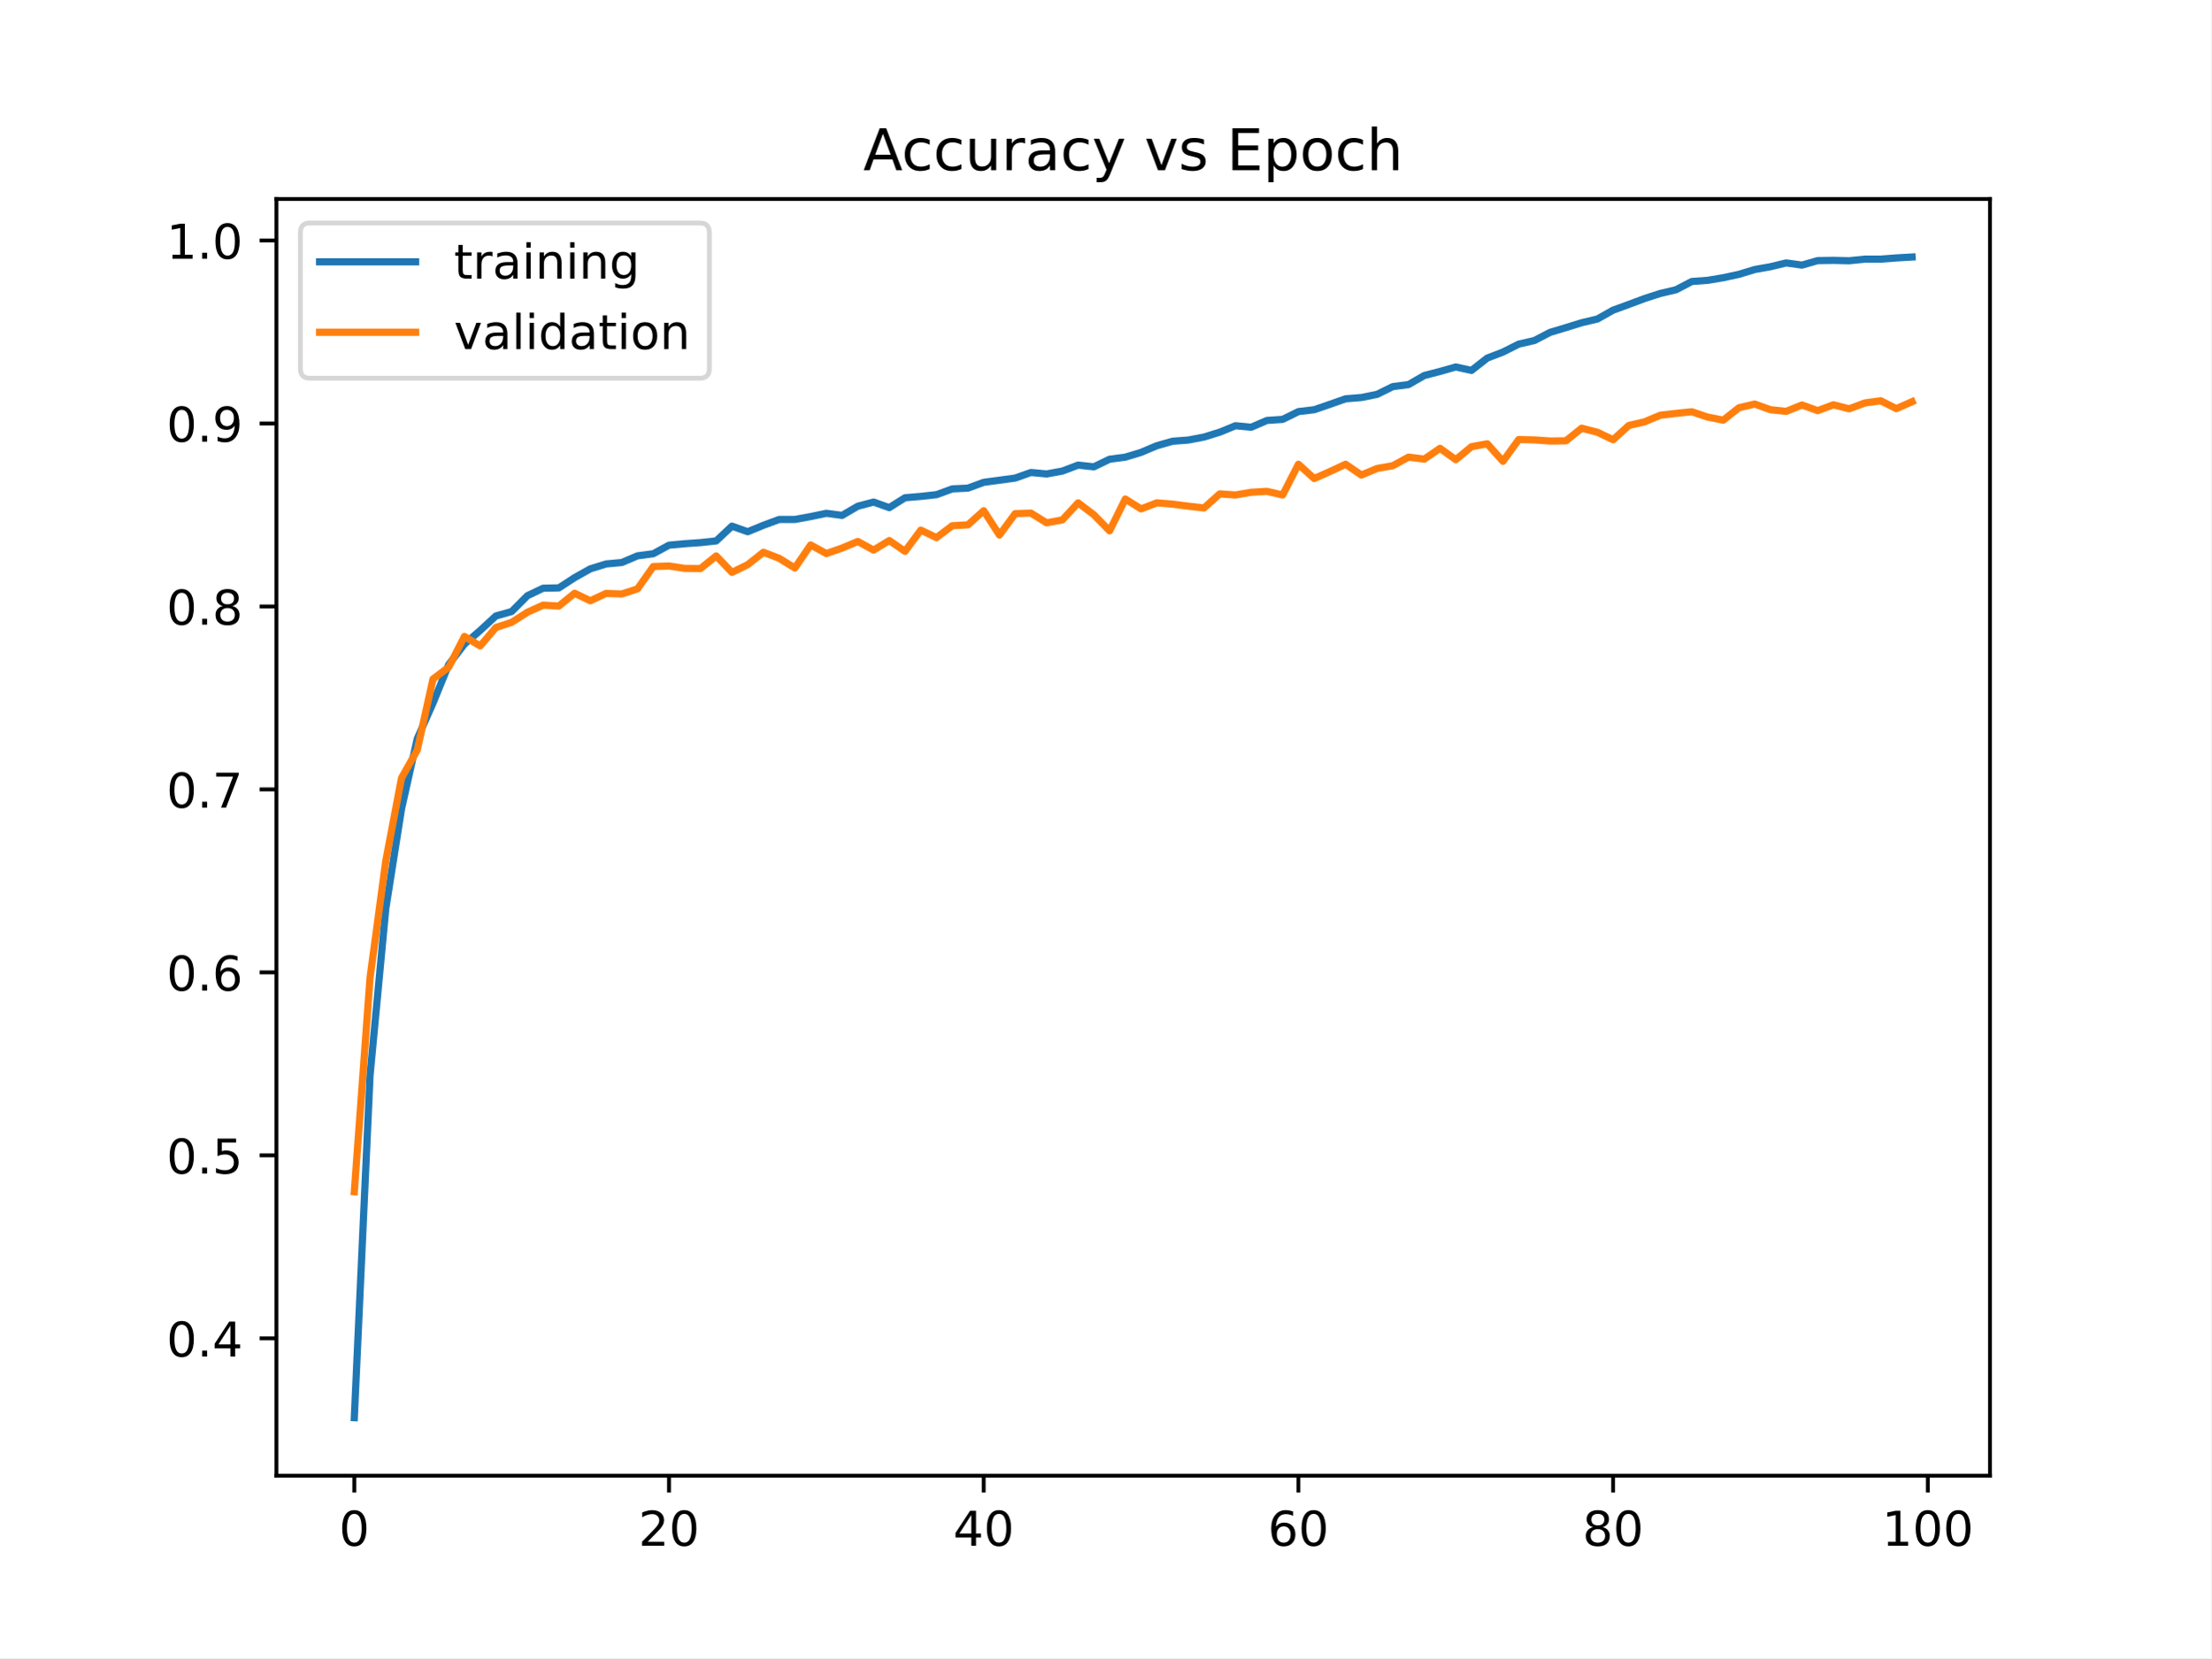
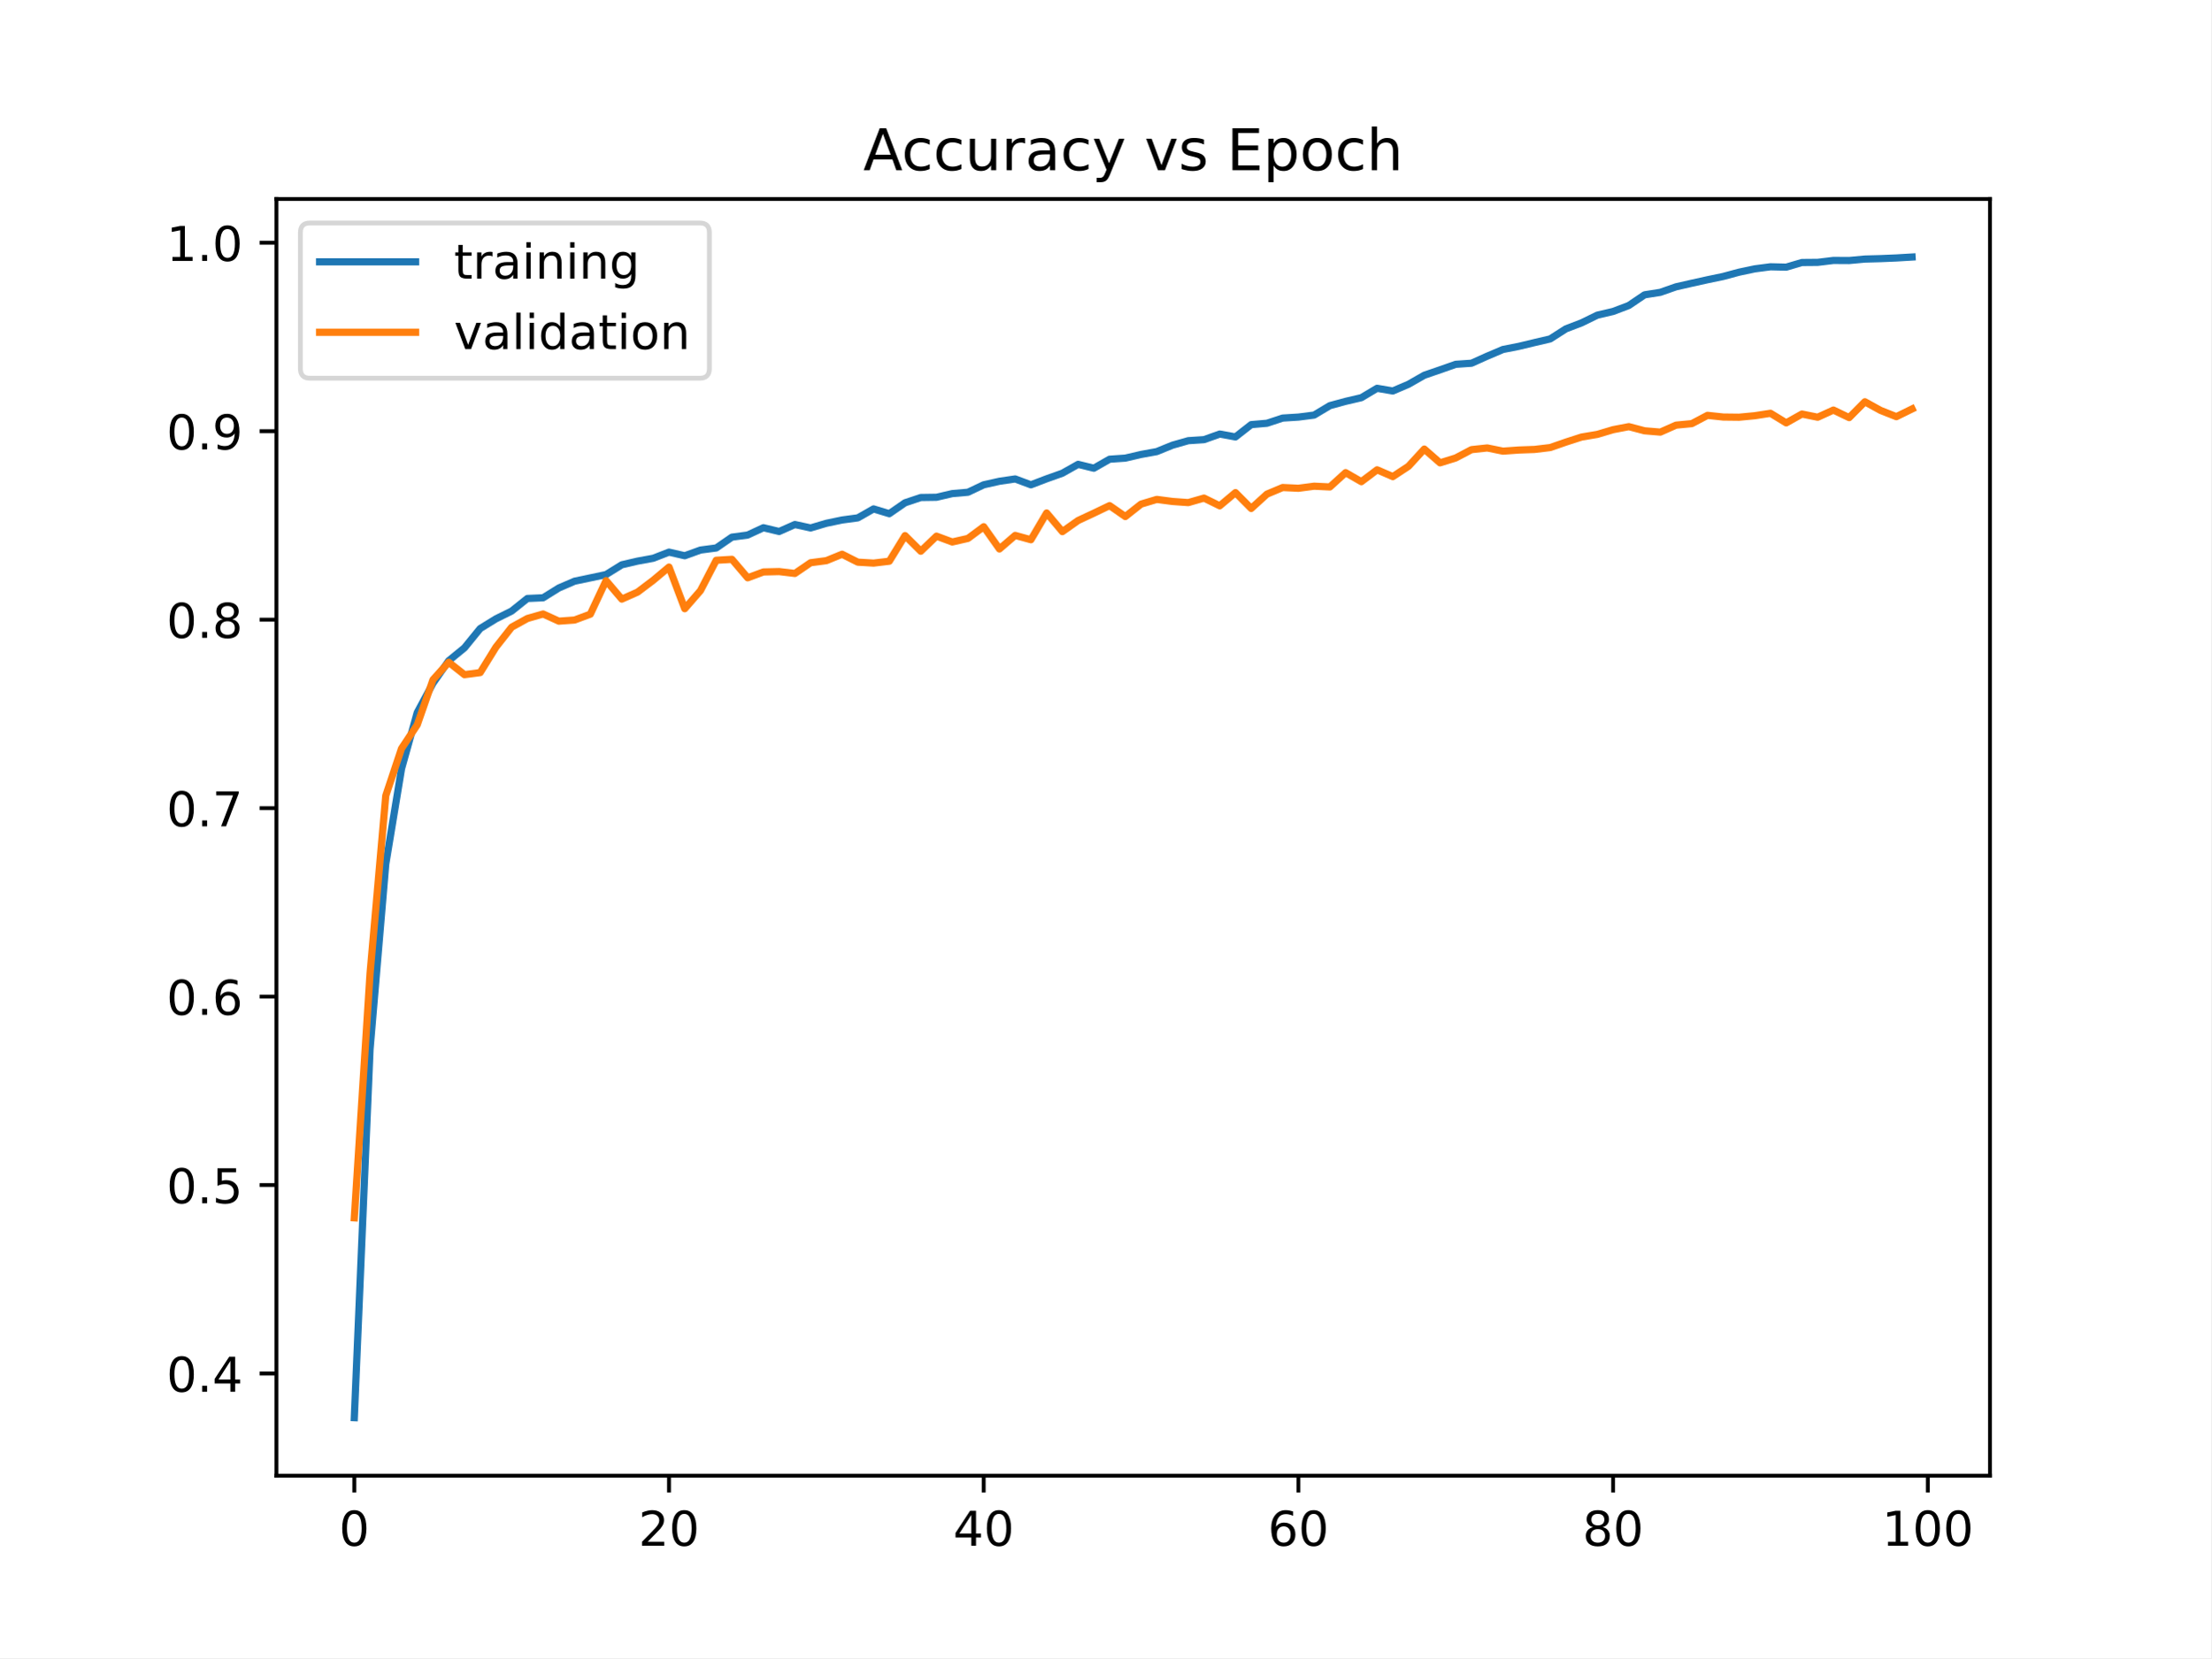
<svg xmlns="http://www.w3.org/2000/svg" xmlns:xlink="http://www.w3.org/1999/xlink" width="460.8pt" height="345.6pt" viewBox="0 0 460.8 345.6" version="1.1">
  <defs>
    <style type="text/css">*{stroke-linejoin: round; stroke-linecap: butt}</style>
  </defs>
  <g id="figure_1">
    <g id="patch_1">
      <path d="M 0 345.6  L 460.8 345.6  L 460.8 0  L 0 0  z " style="fill: #ffffff" />
    </g>
    <g id="axes_1">
      <g id="patch_2">
        <path d="M 57.6 307.584  L 414.72 307.584  L 414.72 41.472  L 57.6 41.472  z " style="fill: #ffffff" />
      </g>
      <g id="matplotlib.axis_1">
        <g id="xtick_1">
          <g id="line2d_1">
            <defs>
-               <path id="m475b057163" d="M 0 0  L 0 3.5  " style="stroke: #000000; stroke-width: 0.8" />
+               <path id="mbd4c600395" d="M 0 0  L 0 3.5  " style="stroke: #000000; stroke-width: 0.8" />
            </defs>
            <g>
-               <use xlink:href="#m475b057163" x="73.833" y="307.584" style="stroke: #000000; stroke-width: 0.8" />
+               <use xlink:href="#mbd4c600395" x="73.833" y="307.584" style="stroke: #000000; stroke-width: 0.8" />
            </g>
          </g>
          <g id="text_1">
            <g transform="translate(70.65148 322.1824)scale(0.1 -0.1)">
              <defs>
                <path id="DejaVuSans-30" d="M 2034 4250  Q 1547 4250 1301 3770  Q 1056 3291 1056 2328  Q 1056 1369 1301 889  Q 1547 409 2034 409  Q 2525 409 2770 889  Q 3016 1369 3016 2328  Q 3016 3291 2770 3770  Q 2525 4250 2034 4250  z M 2034 4750  Q 2819 4750 3233 4129  Q 3647 3509 3647 2328  Q 3647 1150 3233 529  Q 2819 -91 2034 -91  Q 1250 -91 836 529  Q 422 1150 422 2328  Q 422 3509 836 4129  Q 1250 4750 2034 4750  z " transform="scale(0.015625)" />
              </defs>
              <use xlink:href="#DejaVuSans-30" />
            </g>
          </g>
        </g>
        <g id="xtick_2">
          <g id="line2d_2">
            <g>
-               <use xlink:href="#m475b057163" x="139.42" y="307.584" style="stroke: #000000; stroke-width: 0.8" />
+               <use xlink:href="#mbd4c600395" x="139.42" y="307.584" style="stroke: #000000; stroke-width: 0.8" />
            </g>
          </g>
          <g id="text_2">
            <g transform="translate(133.057 322.1824)scale(0.1 -0.1)">
              <defs>
                <path id="DejaVuSans-32" d="M 1228 531  L 3431 531  L 3431 0  L 469 0  L 469 531  Q 828 903 1448 1529  Q 2069 2156 2228 2338  Q 2531 2678 2651 2914  Q 2772 3150 2772 3378  Q 2772 3750 2511 3984  Q 2250 4219 1831 4219  Q 1534 4219 1204 4116  Q 875 4013 500 3803  L 500 4441  Q 881 4594 1212 4672  Q 1544 4750 1819 4750  Q 2544 4750 2975 4387  Q 3406 4025 3406 3419  Q 3406 3131 3298 2873  Q 3191 2616 2906 2266  Q 2828 2175 2409 1742  Q 1991 1309 1228 531  z " transform="scale(0.015625)" />
              </defs>
              <use xlink:href="#DejaVuSans-32" />
              <use xlink:href="#DejaVuSans-30" x="63.623" />
            </g>
          </g>
        </g>
        <g id="xtick_3">
          <g id="line2d_3">
            <g>
-               <use xlink:href="#m475b057163" x="205.006" y="307.584" style="stroke: #000000; stroke-width: 0.8" />
+               <use xlink:href="#mbd4c600395" x="205.006" y="307.584" style="stroke: #000000; stroke-width: 0.8" />
            </g>
          </g>
          <g id="text_3">
            <g transform="translate(198.6438 322.1824)scale(0.1 -0.1)">
              <defs>
                <path id="DejaVuSans-34" d="M 2419 4116  L 825 1625  L 2419 1625  L 2419 4116  z M 2253 4666  L 3047 4666  L 3047 1625  L 3713 1625  L 3713 1100  L 3047 1100  L 3047 0  L 2419 0  L 2419 1100  L 313 1100  L 313 1709  L 2253 4666  z " transform="scale(0.015625)" />
              </defs>
              <use xlink:href="#DejaVuSans-34" />
              <use xlink:href="#DejaVuSans-30" x="63.623" />
            </g>
          </g>
        </g>
        <g id="xtick_4">
          <g id="line2d_4">
            <g>
-               <use xlink:href="#m475b057163" x="270.593" y="307.584" style="stroke: #000000; stroke-width: 0.8" />
+               <use xlink:href="#mbd4c600395" x="270.593" y="307.584" style="stroke: #000000; stroke-width: 0.8" />
            </g>
          </g>
          <g id="text_4">
            <g transform="translate(264.2306 322.1824)scale(0.1 -0.1)">
              <defs>
                <path id="DejaVuSans-36" d="M 2113 2584  Q 1688 2584 1439 2293  Q 1191 2003 1191 1497  Q 1191 994 1439 701  Q 1688 409 2113 409  Q 2538 409 2786 701  Q 3034 994 3034 1497  Q 3034 2003 2786 2293  Q 2538 2584 2113 2584  z M 3366 4563  L 3366 3988  Q 3128 4100 2886 4159  Q 2644 4219 2406 4219  Q 1781 4219 1451 3797  Q 1122 3375 1075 2522  Q 1259 2794 1537 2939  Q 1816 3084 2150 3084  Q 2853 3084 3261 2657  Q 3669 2231 3669 1497  Q 3669 778 3244 343  Q 2819 -91 2113 -91  Q 1303 -91 875 529  Q 447 1150 447 2328  Q 447 3434 972 4092  Q 1497 4750 2381 4750  Q 2619 4750 2861 4703  Q 3103 4656 3366 4563  z " transform="scale(0.015625)" />
              </defs>
              <use xlink:href="#DejaVuSans-36" />
              <use xlink:href="#DejaVuSans-30" x="63.623" />
            </g>
          </g>
        </g>
        <g id="xtick_5">
          <g id="line2d_5">
            <g>
-               <use xlink:href="#m475b057163" x="336.18" y="307.584" style="stroke: #000000; stroke-width: 0.8" />
+               <use xlink:href="#mbd4c600395" x="336.18" y="307.584" style="stroke: #000000; stroke-width: 0.8" />
            </g>
          </g>
          <g id="text_5">
            <g transform="translate(329.8173 322.1824)scale(0.1 -0.1)">
              <defs>
                <path id="DejaVuSans-38" d="M 2034 2216  Q 1584 2216 1326 1975  Q 1069 1734 1069 1313  Q 1069 891 1326 650  Q 1584 409 2034 409  Q 2484 409 2743 651  Q 3003 894 3003 1313  Q 3003 1734 2745 1975  Q 2488 2216 2034 2216  z M 1403 2484  Q 997 2584 770 2862  Q 544 3141 544 3541  Q 544 4100 942 4425  Q 1341 4750 2034 4750  Q 2731 4750 3128 4425  Q 3525 4100 3525 3541  Q 3525 3141 3298 2862  Q 3072 2584 2669 2484  Q 3125 2378 3379 2068  Q 3634 1759 3634 1313  Q 3634 634 3220 271  Q 2806 -91 2034 -91  Q 1263 -91 848 271  Q 434 634 434 1313  Q 434 1759 690 2068  Q 947 2378 1403 2484  z M 1172 3481  Q 1172 3119 1398 2916  Q 1625 2713 2034 2713  Q 2441 2713 2670 2916  Q 2900 3119 2900 3481  Q 2900 3844 2670 4047  Q 2441 4250 2034 4250  Q 1625 4250 1398 4047  Q 1172 3844 1172 3481  z " transform="scale(0.015625)" />
              </defs>
              <use xlink:href="#DejaVuSans-38" />
              <use xlink:href="#DejaVuSans-30" x="63.623" />
            </g>
          </g>
        </g>
        <g id="xtick_6">
          <g id="line2d_6">
            <g>
-               <use xlink:href="#m475b057163" x="401.767" y="307.584" style="stroke: #000000; stroke-width: 0.8" />
+               <use xlink:href="#mbd4c600395" x="401.767" y="307.584" style="stroke: #000000; stroke-width: 0.8" />
            </g>
          </g>
          <g id="text_6">
            <g transform="translate(392.2229 322.1824)scale(0.1 -0.1)">
              <defs>
                <path id="DejaVuSans-31" d="M 794 531  L 1825 531  L 1825 4091  L 703 3866  L 703 4441  L 1819 4666  L 2450 4666  L 2450 531  L 3481 531  L 3481 0  L 794 0  L 794 531  z " transform="scale(0.015625)" />
              </defs>
              <use xlink:href="#DejaVuSans-31" />
              <use xlink:href="#DejaVuSans-30" x="63.623" />
              <use xlink:href="#DejaVuSans-30" x="127.246" />
            </g>
          </g>
        </g>
      </g>
      <g id="matplotlib.axis_2">
        <g id="ytick_1">
          <g id="line2d_7">
            <defs>
-               <path id="m240756d697" d="M 0 0  L -3.5 0  " style="stroke: #000000; stroke-width: 0.8" />
+               <path id="ma1cf1d93d4" d="M 0 0  L -3.5 0  " style="stroke: #000000; stroke-width: 0.8" />
            </defs>
            <g>
-               <use xlink:href="#m240756d697" x="57.6" y="278.954" style="stroke: #000000; stroke-width: 0.8" />
+               <use xlink:href="#ma1cf1d93d4" x="57.6" y="286.286" style="stroke: #000000; stroke-width: 0.8" />
            </g>
          </g>
          <g id="text_7">
-             <g transform="translate(34.69687 282.7537)scale(0.1 -0.1)">
+             <g transform="translate(34.69687 290.085)scale(0.1 -0.1)">
              <defs>
                <path id="DejaVuSans-2e" d="M 684 794  L 1344 794  L 1344 0  L 684 0  L 684 794  z " transform="scale(0.015625)" />
              </defs>
              <use xlink:href="#DejaVuSans-30" />
              <use xlink:href="#DejaVuSans-2e" x="63.623" />
              <use xlink:href="#DejaVuSans-34" x="95.41" />
            </g>
          </g>
        </g>
        <g id="ytick_2">
          <g id="line2d_8">
            <g>
-               <use xlink:href="#m240756d697" x="57.6" y="240.815" style="stroke: #000000; stroke-width: 0.8" />
+               <use xlink:href="#ma1cf1d93d4" x="57.6" y="247.002" style="stroke: #000000; stroke-width: 0.8" />
            </g>
          </g>
          <g id="text_8">
-             <g transform="translate(34.69687 244.614)scale(0.1 -0.1)">
+             <g transform="translate(34.69687 250.8011)scale(0.1 -0.1)">
              <defs>
                <path id="DejaVuSans-35" d="M 691 4666  L 3169 4666  L 3169 4134  L 1269 4134  L 1269 2991  Q 1406 3038 1543 3061  Q 1681 3084 1819 3084  Q 2600 3084 3056 2656  Q 3513 2228 3513 1497  Q 3513 744 3044 326  Q 2575 -91 1722 -91  Q 1428 -91 1123 -41  Q 819 9 494 109  L 494 744  Q 775 591 1075 516  Q 1375 441 1709 441  Q 2250 441 2565 725  Q 2881 1009 2881 1497  Q 2881 1984 2565 2268  Q 2250 2553 1709 2553  Q 1456 2553 1204 2497  Q 953 2441 691 2322  L 691 4666  z " transform="scale(0.015625)" />
              </defs>
              <use xlink:href="#DejaVuSans-30" />
              <use xlink:href="#DejaVuSans-2e" x="63.623" />
              <use xlink:href="#DejaVuSans-35" x="95.41" />
            </g>
          </g>
        </g>
        <g id="ytick_3">
          <g id="line2d_9">
            <g>
-               <use xlink:href="#m240756d697" x="57.6" y="202.675" style="stroke: #000000; stroke-width: 0.8" />
+               <use xlink:href="#ma1cf1d93d4" x="57.6" y="207.718" style="stroke: #000000; stroke-width: 0.8" />
            </g>
          </g>
          <g id="text_9">
-             <g transform="translate(34.69687 206.4743)scale(0.1 -0.1)">
+             <g transform="translate(34.69687 211.5172)scale(0.1 -0.1)">
              <use xlink:href="#DejaVuSans-30" />
              <use xlink:href="#DejaVuSans-2e" x="63.623" />
              <use xlink:href="#DejaVuSans-36" x="95.41" />
            </g>
          </g>
        </g>
        <g id="ytick_4">
          <g id="line2d_10">
            <g>
-               <use xlink:href="#m240756d697" x="57.6" y="164.535" style="stroke: #000000; stroke-width: 0.8" />
+               <use xlink:href="#ma1cf1d93d4" x="57.6" y="168.434" style="stroke: #000000; stroke-width: 0.8" />
            </g>
          </g>
          <g id="text_10">
-             <g transform="translate(34.69687 168.3346)scale(0.1 -0.1)">
+             <g transform="translate(34.69687 172.2333)scale(0.1 -0.1)">
              <defs>
                <path id="DejaVuSans-37" d="M 525 4666  L 3525 4666  L 3525 4397  L 1831 0  L 1172 0  L 2766 4134  L 525 4134  L 525 4666  z " transform="scale(0.015625)" />
              </defs>
              <use xlink:href="#DejaVuSans-30" />
              <use xlink:href="#DejaVuSans-2e" x="63.623" />
              <use xlink:href="#DejaVuSans-37" x="95.41" />
            </g>
          </g>
        </g>
        <g id="ytick_5">
          <g id="line2d_11">
            <g>
-               <use xlink:href="#m240756d697" x="57.6" y="126.396" style="stroke: #000000; stroke-width: 0.8" />
+               <use xlink:href="#ma1cf1d93d4" x="57.6" y="129.15" style="stroke: #000000; stroke-width: 0.8" />
            </g>
          </g>
          <g id="text_11">
-             <g transform="translate(34.69687 130.1949)scale(0.1 -0.1)">
+             <g transform="translate(34.69687 132.9494)scale(0.1 -0.1)">
              <use xlink:href="#DejaVuSans-30" />
              <use xlink:href="#DejaVuSans-2e" x="63.623" />
              <use xlink:href="#DejaVuSans-38" x="95.41" />
            </g>
          </g>
        </g>
        <g id="ytick_6">
          <g id="line2d_12">
            <g>
-               <use xlink:href="#m240756d697" x="57.6" y="88.256" style="stroke: #000000; stroke-width: 0.8" />
+               <use xlink:href="#ma1cf1d93d4" x="57.6" y="89.866" style="stroke: #000000; stroke-width: 0.8" />
            </g>
          </g>
          <g id="text_12">
-             <g transform="translate(34.69687 92.05526)scale(0.1 -0.1)">
+             <g transform="translate(34.69687 93.66553)scale(0.1 -0.1)">
              <defs>
                <path id="DejaVuSans-39" d="M 703 97  L 703 672  Q 941 559 1184 500  Q 1428 441 1663 441  Q 2288 441 2617 861  Q 2947 1281 2994 2138  Q 2813 1869 2534 1725  Q 2256 1581 1919 1581  Q 1219 1581 811 2004  Q 403 2428 403 3163  Q 403 3881 828 4315  Q 1253 4750 1959 4750  Q 2769 4750 3195 4129  Q 3622 3509 3622 2328  Q 3622 1225 3098 567  Q 2575 -91 1691 -91  Q 1453 -91 1209 -44  Q 966 3 703 97  z M 1959 2075  Q 2384 2075 2632 2365  Q 2881 2656 2881 3163  Q 2881 3666 2632 3958  Q 2384 4250 1959 4250  Q 1534 4250 1286 3958  Q 1038 3666 1038 3163  Q 1038 2656 1286 2365  Q 1534 2075 1959 2075  z " transform="scale(0.015625)" />
              </defs>
              <use xlink:href="#DejaVuSans-30" />
              <use xlink:href="#DejaVuSans-2e" x="63.623" />
              <use xlink:href="#DejaVuSans-39" x="95.41" />
            </g>
          </g>
        </g>
        <g id="ytick_7">
          <g id="line2d_13">
            <g>
-               <use xlink:href="#m240756d697" x="57.6" y="50.116" style="stroke: #000000; stroke-width: 0.8" />
+               <use xlink:href="#ma1cf1d93d4" x="57.6" y="50.582" style="stroke: #000000; stroke-width: 0.8" />
            </g>
          </g>
          <g id="text_13">
-             <g transform="translate(34.69687 53.91558)scale(0.1 -0.1)">
+             <g transform="translate(34.69687 54.38164)scale(0.1 -0.1)">
              <use xlink:href="#DejaVuSans-31" />
              <use xlink:href="#DejaVuSans-2e" x="63.623" />
              <use xlink:href="#DejaVuSans-30" x="95.41" />
            </g>
          </g>
        </g>
      </g>
      <g id="line2d_14">
-         <path d="M 73.833 295.488  L 77.112 224.148  L 80.391 189.422  L 83.671 168.597  L 86.95 153.98  L 90.229 146.562  L 93.509 138.505  L 96.788 134.252  L 100.067 131.402  L 103.347 128.379  L 106.626 127.464  L 109.905 124.165  L 113.185 122.601  L 116.464 122.534  L 119.743 120.398  L 123.023 118.558  L 126.302 117.547  L 129.581 117.242  L 132.861 115.85  L 136.14 115.411  L 139.42 113.628  L 142.699 113.323  L 145.978 113.095  L 149.258 112.742  L 152.537 109.662  L 155.816 110.825  L 159.096 109.481  L 162.375 108.27  L 165.654 108.27  L 168.934 107.669  L 172.213 106.983  L 175.492 107.421  L 178.772 105.505  L 182.051 104.647  L 185.33 105.8  L 188.61 103.741  L 191.889 103.464  L 195.168 103.102  L 198.448 101.901  L 201.727 101.738  L 205.006 100.527  L 208.286 100.089  L 211.565 99.641  L 214.844 98.477  L 218.124 98.783  L 221.403 98.182  L 224.682 96.942  L 227.962 97.295  L 231.241 95.712  L 234.52 95.283  L 237.8 94.282  L 241.079 92.9  L 244.358 91.965  L 247.638 91.717  L 250.917 91.088  L 254.196 90.077  L 257.476 88.733  L 260.755 89.047  L 264.034 87.627  L 267.314 87.407  L 270.593 85.786  L 273.872 85.396  L 277.152 84.27  L 280.431 83.117  L 283.71 82.85  L 286.99 82.192  L 290.269 80.58  L 293.548 80.151  L 296.828 78.263  L 300.107 77.415  L 303.386 76.48  L 306.666 77.205  L 309.945 74.631  L 313.224 73.372  L 316.504 71.722  L 319.783 70.969  L 323.062 69.262  L 326.342 68.28  L 329.621 67.26  L 332.9 66.488  L 336.18 64.638  L 339.459 63.446  L 342.739 62.216  L 346.018 61.158  L 349.297 60.385  L 352.577 58.669  L 355.856 58.431  L 359.135 57.878  L 362.415 57.172  L 365.694 56.171  L 368.973 55.589  L 372.253 54.798  L 375.532 55.256  L 378.811 54.312  L 382.091 54.264  L 385.37 54.34  L 388.649 54.007  L 391.929 54.007  L 395.208 53.759  L 398.487 53.568  " clip-path="url(#p90b76824ec)" style="fill: none; stroke: #1f77b4; stroke-width: 1.5; stroke-linecap: square" />
+         <path d="M 73.833 295.488  L 77.112 218.698  L 80.391 180.101  L 83.671 160.253  L 86.95 148.507  L 90.229 142.409  L 93.509 137.714  L 96.788 135.033  L 100.067 131.006  L 103.347 128.983  L 106.626 127.363  L 109.905 124.741  L 113.185 124.593  L 116.464 122.551  L 119.743 121.136  L 123.023 120.449  L 126.302 119.752  L 129.581 117.719  L 132.861 116.953  L 136.14 116.353  L 139.42 115.077  L 142.699 115.833  L 145.978 114.645  L 149.258 114.213  L 152.537 111.954  L 155.816 111.512  L 159.096 109.989  L 162.375 110.775  L 165.654 109.322  L 168.934 110.039  L 172.213 109.066  L 175.492 108.379  L 178.772 107.937  L 182.051 106.071  L 185.33 107.063  L 188.61 104.794  L 191.889 103.694  L 195.168 103.645  L 198.448 102.879  L 201.727 102.594  L 205.006 101.043  L 208.286 100.306  L 211.565 99.825  L 214.844 101.043  L 218.124 99.795  L 221.403 98.627  L 224.682 96.78  L 227.962 97.586  L 231.241 95.71  L 234.52 95.484  L 237.8 94.718  L 241.079 94.119  L 244.358 92.783  L 247.638 91.85  L 250.917 91.634  L 254.196 90.465  L 257.476 91.064  L 260.755 88.501  L 264.034 88.216  L 267.314 87.136  L 270.593 86.93  L 273.872 86.508  L 277.152 84.543  L 280.431 83.65  L 283.71 82.884  L 286.99 80.929  L 290.269 81.489  L 293.548 80.085  L 296.828 78.209  L 300.107 77.079  L 303.386 75.93  L 306.666 75.704  L 309.945 74.231  L 313.224 72.837  L 316.504 72.189  L 319.783 71.403  L 323.062 70.637  L 326.342 68.535  L 329.621 67.278  L 332.9 65.677  L 336.18 64.911  L 339.459 63.664  L 342.739 61.444  L 346.018 60.924  L 349.297 59.775  L 352.577 59.028  L 355.856 58.302  L 359.135 57.614  L 362.415 56.73  L 365.694 56.033  L 368.973 55.601  L 372.253 55.68  L 375.532 54.707  L 378.811 54.678  L 382.091 54.275  L 385.37 54.295  L 388.649 53.99  L 391.929 53.902  L 395.208 53.764  L 398.487 53.568  " clip-path="url(#pad51f21f8f)" style="fill: none; stroke: #1f77b4; stroke-width: 1.5; stroke-linecap: square" />
      </g>
      <g id="line2d_15">
-         <path d="M 73.833 248.405  L 77.112 203.781  L 80.391 179.448  L 83.671 162.171  L 86.95 156.335  L 90.229 141.537  L 93.509 139.058  L 96.788 132.651  L 100.067 134.634  L 103.347 130.782  L 106.626 129.714  L 109.905 127.616  L 113.185 126.129  L 116.464 126.319  L 119.743 123.65  L 123.023 125.213  L 126.302 123.688  L 129.581 123.802  L 132.861 122.734  L 136.14 118.081  L 139.42 117.967  L 142.699 118.463  L 145.978 118.501  L 149.258 115.869  L 152.537 119.302  L 155.816 117.7  L 159.096 115.106  L 162.375 116.365  L 165.654 118.386  L 168.934 113.581  L 172.213 115.373  L 175.492 114.229  L 178.772 112.856  L 182.051 114.649  L 185.33 112.665  L 188.61 114.916  L 191.889 110.491  L 195.168 112.055  L 198.448 109.576  L 201.727 109.385  L 205.006 106.449  L 208.286 111.521  L 211.565 107.059  L 214.844 106.944  L 218.124 108.966  L 221.403 108.356  L 224.682 104.809  L 227.962 107.288  L 231.241 110.644  L 234.52 104.008  L 237.8 106.067  L 241.079 104.809  L 244.358 105.076  L 247.638 105.495  L 250.917 105.877  L 254.196 102.94  L 257.476 103.169  L 260.755 102.597  L 264.034 102.406  L 267.314 103.169  L 270.593 96.761  L 273.872 99.736  L 277.152 98.287  L 280.431 96.761  L 283.71 99.011  L 286.99 97.638  L 290.269 97.066  L 293.548 95.274  L 296.828 95.693  L 300.107 93.443  L 303.386 95.808  L 306.666 93.1  L 309.945 92.49  L 313.224 96.151  L 316.504 91.612  L 319.783 91.689  L 323.062 91.917  L 326.342 91.879  L 329.621 89.248  L 332.9 90.087  L 336.18 91.65  L 339.459 88.676  L 342.739 87.913  L 346.018 86.54  L 349.297 86.158  L 352.577 85.815  L 355.856 86.921  L 359.135 87.57  L 362.415 84.976  L 365.694 84.213  L 368.973 85.396  L 372.253 85.739  L 375.532 84.404  L 378.811 85.586  L 382.091 84.366  L 385.37 85.205  L 388.649 83.984  L 391.929 83.527  L 395.208 85.167  L 398.487 83.717  " clip-path="url(#p90b76824ec)" style="fill: none; stroke: #ff7f0e; stroke-width: 1.5; stroke-linecap: square" />
+         <path d="M 73.833 253.837  L 77.112 202.925  L 80.391 165.841  L 83.671 156.02  L 86.95 151.071  L 90.229 141.682  L 93.509 138.028  L 96.788 140.621  L 100.067 140.189  L 103.347 134.886  L 106.626 130.722  L 109.905 128.914  L 113.185 127.972  L 116.464 129.464  L 119.743 129.229  L 123.023 128.011  L 126.302 121.018  L 129.581 124.868  L 132.861 123.415  L 136.14 120.94  L 139.42 118.19  L 142.699 126.872  L 145.978 123.1  L 149.258 116.776  L 152.537 116.579  L 155.816 120.429  L 159.096 119.211  L 162.375 119.133  L 165.654 119.526  L 168.934 117.286  L 172.213 116.854  L 175.492 115.519  L 178.772 117.169  L 182.051 117.365  L 185.33 116.972  L 188.61 111.63  L 191.889 114.89  L 195.168 111.747  L 198.448 112.965  L 201.727 112.219  L 205.006 109.783  L 208.286 114.419  L 211.565 111.59  L 214.844 112.494  L 218.124 106.916  L 221.403 110.805  L 224.682 108.487  L 227.962 106.955  L 231.241 105.383  L 234.52 107.662  L 237.8 105.069  L 241.079 104.087  L 244.358 104.519  L 247.638 104.755  L 250.917 103.812  L 254.196 105.423  L 257.476 102.673  L 260.755 105.973  L 264.034 102.987  L 267.314 101.612  L 270.593 101.769  L 273.872 101.337  L 277.152 101.494  L 280.431 98.509  L 283.71 100.394  L 286.99 97.92  L 290.269 99.334  L 293.548 97.173  L 296.828 93.598  L 300.107 96.466  L 303.386 95.445  L 306.666 93.716  L 309.945 93.363  L 313.224 94.03  L 316.504 93.795  L 319.783 93.677  L 323.062 93.284  L 326.342 92.145  L 329.621 91.084  L 332.9 90.534  L 336.18 89.552  L 339.459 88.923  L 342.739 89.788  L 346.018 90.063  L 349.297 88.609  L 352.577 88.295  L 355.856 86.566  L 359.135 86.92  L 362.415 86.959  L 365.694 86.645  L 368.973 86.134  L 372.253 88.138  L 375.532 86.291  L 378.811 86.959  L 382.091 85.467  L 385.37 87.038  L 388.649 83.738  L 391.929 85.545  L 395.208 86.841  L 398.487 85.231  " clip-path="url(#pad51f21f8f)" style="fill: none; stroke: #ff7f0e; stroke-width: 1.5; stroke-linecap: square" />
      </g>
      <g id="patch_3">
        <path d="M 57.6 307.584  L 57.6 41.472  " style="fill: none; stroke: #000000; stroke-width: 0.8; stroke-linejoin: miter; stroke-linecap: square" />
      </g>
      <g id="patch_4">
        <path d="M 414.72 307.584  L 414.72 41.472  " style="fill: none; stroke: #000000; stroke-width: 0.8; stroke-linejoin: miter; stroke-linecap: square" />
      </g>
      <g id="patch_5">
        <path d="M 57.6 307.584  L 414.72 307.584  " style="fill: none; stroke: #000000; stroke-width: 0.8; stroke-linejoin: miter; stroke-linecap: square" />
      </g>
      <g id="patch_6">
        <path d="M 57.6 41.472  L 414.72 41.472  " style="fill: none; stroke: #000000; stroke-width: 0.8; stroke-linejoin: miter; stroke-linecap: square" />
      </g>
      <g id="text_14">
        <g transform="translate(179.9025 35.472)scale(0.12 -0.12)">
          <defs>
            <path id="DejaVuSans-41" d="M 2188 4044  L 1331 1722  L 3047 1722  L 2188 4044  z M 1831 4666  L 2547 4666  L 4325 0  L 3669 0  L 3244 1197  L 1141 1197  L 716 0  L 50 0  L 1831 4666  z " transform="scale(0.015625)" />
            <path id="DejaVuSans-63" d="M 3122 3366  L 3122 2828  Q 2878 2963 2633 3030  Q 2388 3097 2138 3097  Q 1578 3097 1268 2742  Q 959 2388 959 1747  Q 959 1106 1268 751  Q 1578 397 2138 397  Q 2388 397 2633 464  Q 2878 531 3122 666  L 3122 134  Q 2881 22 2623 -34  Q 2366 -91 2075 -91  Q 1284 -91 818 406  Q 353 903 353 1747  Q 353 2603 823 3093  Q 1294 3584 2113 3584  Q 2378 3584 2631 3529  Q 2884 3475 3122 3366  z " transform="scale(0.015625)" />
            <path id="DejaVuSans-75" d="M 544 1381  L 544 3500  L 1119 3500  L 1119 1403  Q 1119 906 1312 657  Q 1506 409 1894 409  Q 2359 409 2629 706  Q 2900 1003 2900 1516  L 2900 3500  L 3475 3500  L 3475 0  L 2900 0  L 2900 538  Q 2691 219 2414 64  Q 2138 -91 1772 -91  Q 1169 -91 856 284  Q 544 659 544 1381  z M 1991 3584  L 1991 3584  z " transform="scale(0.015625)" />
            <path id="DejaVuSans-72" d="M 2631 2963  Q 2534 3019 2420 3045  Q 2306 3072 2169 3072  Q 1681 3072 1420 2755  Q 1159 2438 1159 1844  L 1159 0  L 581 0  L 581 3500  L 1159 3500  L 1159 2956  Q 1341 3275 1631 3429  Q 1922 3584 2338 3584  Q 2397 3584 2469 3576  Q 2541 3569 2628 3553  L 2631 2963  z " transform="scale(0.015625)" />
            <path id="DejaVuSans-61" d="M 2194 1759  Q 1497 1759 1228 1600  Q 959 1441 959 1056  Q 959 750 1161 570  Q 1363 391 1709 391  Q 2188 391 2477 730  Q 2766 1069 2766 1631  L 2766 1759  L 2194 1759  z M 3341 1997  L 3341 0  L 2766 0  L 2766 531  Q 2569 213 2275 61  Q 1981 -91 1556 -91  Q 1019 -91 701 211  Q 384 513 384 1019  Q 384 1609 779 1909  Q 1175 2209 1959 2209  L 2766 2209  L 2766 2266  Q 2766 2663 2505 2880  Q 2244 3097 1772 3097  Q 1472 3097 1187 3025  Q 903 2953 641 2809  L 641 3341  Q 956 3463 1253 3523  Q 1550 3584 1831 3584  Q 2591 3584 2966 3190  Q 3341 2797 3341 1997  z " transform="scale(0.015625)" />
            <path id="DejaVuSans-79" d="M 2059 -325  Q 1816 -950 1584 -1140  Q 1353 -1331 966 -1331  L 506 -1331  L 506 -850  L 844 -850  Q 1081 -850 1212 -737  Q 1344 -625 1503 -206  L 1606 56  L 191 3500  L 800 3500  L 1894 763  L 2988 3500  L 3597 3500  L 2059 -325  z " transform="scale(0.015625)" />
            <path id="DejaVuSans-20" transform="scale(0.015625)" />
            <path id="DejaVuSans-76" d="M 191 3500  L 800 3500  L 1894 563  L 2988 3500  L 3597 3500  L 2284 0  L 1503 0  L 191 3500  z " transform="scale(0.015625)" />
            <path id="DejaVuSans-73" d="M 2834 3397  L 2834 2853  Q 2591 2978 2328 3040  Q 2066 3103 1784 3103  Q 1356 3103 1142 2972  Q 928 2841 928 2578  Q 928 2378 1081 2264  Q 1234 2150 1697 2047  L 1894 2003  Q 2506 1872 2764 1633  Q 3022 1394 3022 966  Q 3022 478 2636 193  Q 2250 -91 1575 -91  Q 1294 -91 989 -36  Q 684 19 347 128  L 347 722  Q 666 556 975 473  Q 1284 391 1588 391  Q 1994 391 2212 530  Q 2431 669 2431 922  Q 2431 1156 2273 1281  Q 2116 1406 1581 1522  L 1381 1569  Q 847 1681 609 1914  Q 372 2147 372 2553  Q 372 3047 722 3315  Q 1072 3584 1716 3584  Q 2034 3584 2315 3537  Q 2597 3491 2834 3397  z " transform="scale(0.015625)" />
            <path id="DejaVuSans-45" d="M 628 4666  L 3578 4666  L 3578 4134  L 1259 4134  L 1259 2753  L 3481 2753  L 3481 2222  L 1259 2222  L 1259 531  L 3634 531  L 3634 0  L 628 0  L 628 4666  z " transform="scale(0.015625)" />
            <path id="DejaVuSans-70" d="M 1159 525  L 1159 -1331  L 581 -1331  L 581 3500  L 1159 3500  L 1159 2969  Q 1341 3281 1617 3432  Q 1894 3584 2278 3584  Q 2916 3584 3314 3078  Q 3713 2572 3713 1747  Q 3713 922 3314 415  Q 2916 -91 2278 -91  Q 1894 -91 1617 61  Q 1341 213 1159 525  z M 3116 1747  Q 3116 2381 2855 2742  Q 2594 3103 2138 3103  Q 1681 3103 1420 2742  Q 1159 2381 1159 1747  Q 1159 1113 1420 752  Q 1681 391 2138 391  Q 2594 391 2855 752  Q 3116 1113 3116 1747  z " transform="scale(0.015625)" />
            <path id="DejaVuSans-6f" d="M 1959 3097  Q 1497 3097 1228 2736  Q 959 2375 959 1747  Q 959 1119 1226 758  Q 1494 397 1959 397  Q 2419 397 2687 759  Q 2956 1122 2956 1747  Q 2956 2369 2687 2733  Q 2419 3097 1959 3097  z M 1959 3584  Q 2709 3584 3137 3096  Q 3566 2609 3566 1747  Q 3566 888 3137 398  Q 2709 -91 1959 -91  Q 1206 -91 779 398  Q 353 888 353 1747  Q 353 2609 779 3096  Q 1206 3584 1959 3584  z " transform="scale(0.015625)" />
            <path id="DejaVuSans-68" d="M 3513 2113  L 3513 0  L 2938 0  L 2938 2094  Q 2938 2591 2744 2837  Q 2550 3084 2163 3084  Q 1697 3084 1428 2787  Q 1159 2491 1159 1978  L 1159 0  L 581 0  L 581 4863  L 1159 4863  L 1159 2956  Q 1366 3272 1645 3428  Q 1925 3584 2291 3584  Q 2894 3584 3203 3211  Q 3513 2838 3513 2113  z " transform="scale(0.015625)" />
          </defs>
          <use xlink:href="#DejaVuSans-41" />
          <use xlink:href="#DejaVuSans-63" x="66.658" />
          <use xlink:href="#DejaVuSans-63" x="121.639" />
          <use xlink:href="#DejaVuSans-75" x="176.619" />
          <use xlink:href="#DejaVuSans-72" x="239.998" />
          <use xlink:href="#DejaVuSans-61" x="281.111" />
          <use xlink:href="#DejaVuSans-63" x="342.391" />
          <use xlink:href="#DejaVuSans-79" x="397.371" />
          <use xlink:href="#DejaVuSans-20" x="456.551" />
          <use xlink:href="#DejaVuSans-76" x="488.338" />
          <use xlink:href="#DejaVuSans-73" x="547.518" />
          <use xlink:href="#DejaVuSans-20" x="599.617" />
          <use xlink:href="#DejaVuSans-45" x="631.404" />
          <use xlink:href="#DejaVuSans-70" x="694.588" />
          <use xlink:href="#DejaVuSans-6f" x="758.064" />
          <use xlink:href="#DejaVuSans-63" x="819.246" />
          <use xlink:href="#DejaVuSans-68" x="874.227" />
        </g>
      </g>
      <g id="legend_1">
        <g id="patch_7">
          <path d="M 64.6 78.828  L 145.834 78.828  Q 147.834 78.828 147.834 76.828  L 147.834 48.472  Q 147.834 46.472 145.834 46.472  L 64.6 46.472  Q 62.6 46.472 62.6 48.472  L 62.6 76.828  Q 62.6 78.828 64.6 78.828  z " style="fill: #ffffff; opacity: 0.8; stroke: #cccccc; stroke-linejoin: miter" />
        </g>
        <g id="line2d_16">
          <path d="M 66.6 54.57  L 76.6 54.57  L 86.6 54.57  " style="fill: none; stroke: #1f77b4; stroke-width: 1.5; stroke-linecap: square" />
        </g>
        <g id="text_15">
          <g transform="translate(94.6 58.07044)scale(0.1 -0.1)">
            <defs>
              <path id="DejaVuSans-74" d="M 1172 4494  L 1172 3500  L 2356 3500  L 2356 3053  L 1172 3053  L 1172 1153  Q 1172 725 1289 603  Q 1406 481 1766 481  L 2356 481  L 2356 0  L 1766 0  Q 1100 0 847 248  Q 594 497 594 1153  L 594 3053  L 172 3053  L 172 3500  L 594 3500  L 594 4494  L 1172 4494  z " transform="scale(0.015625)" />
              <path id="DejaVuSans-69" d="M 603 3500  L 1178 3500  L 1178 0  L 603 0  L 603 3500  z M 603 4863  L 1178 4863  L 1178 4134  L 603 4134  L 603 4863  z " transform="scale(0.015625)" />
              <path id="DejaVuSans-6e" d="M 3513 2113  L 3513 0  L 2938 0  L 2938 2094  Q 2938 2591 2744 2837  Q 2550 3084 2163 3084  Q 1697 3084 1428 2787  Q 1159 2491 1159 1978  L 1159 0  L 581 0  L 581 3500  L 1159 3500  L 1159 2956  Q 1366 3272 1645 3428  Q 1925 3584 2291 3584  Q 2894 3584 3203 3211  Q 3513 2838 3513 2113  z " transform="scale(0.015625)" />
              <path id="DejaVuSans-67" d="M 2906 1791  Q 2906 2416 2648 2759  Q 2391 3103 1925 3103  Q 1463 3103 1205 2759  Q 947 2416 947 1791  Q 947 1169 1205 825  Q 1463 481 1925 481  Q 2391 481 2648 825  Q 2906 1169 2906 1791  z M 3481 434  Q 3481 -459 3084 -895  Q 2688 -1331 1869 -1331  Q 1566 -1331 1297 -1286  Q 1028 -1241 775 -1147  L 775 -588  Q 1028 -725 1275 -790  Q 1522 -856 1778 -856  Q 2344 -856 2625 -561  Q 2906 -266 2906 331  L 2906 616  Q 2728 306 2450 153  Q 2172 0 1784 0  Q 1141 0 747 490  Q 353 981 353 1791  Q 353 2603 747 3093  Q 1141 3584 1784 3584  Q 2172 3584 2450 3431  Q 2728 3278 2906 2969  L 2906 3500  L 3481 3500  L 3481 434  z " transform="scale(0.015625)" />
            </defs>
            <use xlink:href="#DejaVuSans-74" />
            <use xlink:href="#DejaVuSans-72" x="39.209" />
            <use xlink:href="#DejaVuSans-61" x="80.322" />
            <use xlink:href="#DejaVuSans-69" x="141.602" />
            <use xlink:href="#DejaVuSans-6e" x="169.385" />
            <use xlink:href="#DejaVuSans-69" x="232.764" />
            <use xlink:href="#DejaVuSans-6e" x="260.547" />
            <use xlink:href="#DejaVuSans-67" x="323.926" />
          </g>
        </g>
        <g id="line2d_17">
          <path d="M 66.6 69.249  L 76.6 69.249  L 86.6 69.249  " style="fill: none; stroke: #ff7f0e; stroke-width: 1.5; stroke-linecap: square" />
        </g>
        <g id="text_16">
          <g transform="translate(94.6 72.74856)scale(0.1 -0.1)">
            <defs>
              <path id="DejaVuSans-6c" d="M 603 4863  L 1178 4863  L 1178 0  L 603 0  L 603 4863  z " transform="scale(0.015625)" />
              <path id="DejaVuSans-64" d="M 2906 2969  L 2906 4863  L 3481 4863  L 3481 0  L 2906 0  L 2906 525  Q 2725 213 2448 61  Q 2172 -91 1784 -91  Q 1150 -91 751 415  Q 353 922 353 1747  Q 353 2572 751 3078  Q 1150 3584 1784 3584  Q 2172 3584 2448 3432  Q 2725 3281 2906 2969  z M 947 1747  Q 947 1113 1208 752  Q 1469 391 1925 391  Q 2381 391 2643 752  Q 2906 1113 2906 1747  Q 2906 2381 2643 2742  Q 2381 3103 1925 3103  Q 1469 3103 1208 2742  Q 947 2381 947 1747  z " transform="scale(0.015625)" />
            </defs>
            <use xlink:href="#DejaVuSans-76" />
            <use xlink:href="#DejaVuSans-61" x="59.18" />
            <use xlink:href="#DejaVuSans-6c" x="120.459" />
            <use xlink:href="#DejaVuSans-69" x="148.242" />
            <use xlink:href="#DejaVuSans-64" x="176.025" />
            <use xlink:href="#DejaVuSans-61" x="239.502" />
            <use xlink:href="#DejaVuSans-74" x="300.781" />
            <use xlink:href="#DejaVuSans-69" x="339.99" />
            <use xlink:href="#DejaVuSans-6f" x="367.773" />
            <use xlink:href="#DejaVuSans-6e" x="428.955" />
          </g>
        </g>
      </g>
    </g>
  </g>
  <defs>
-     <clipPath id="p90b76824ec">
+     <clipPath id="pad51f21f8f">
      <rect x="57.6" y="41.472" width="357.12" height="266.112" />
    </clipPath>
  </defs>
</svg>
